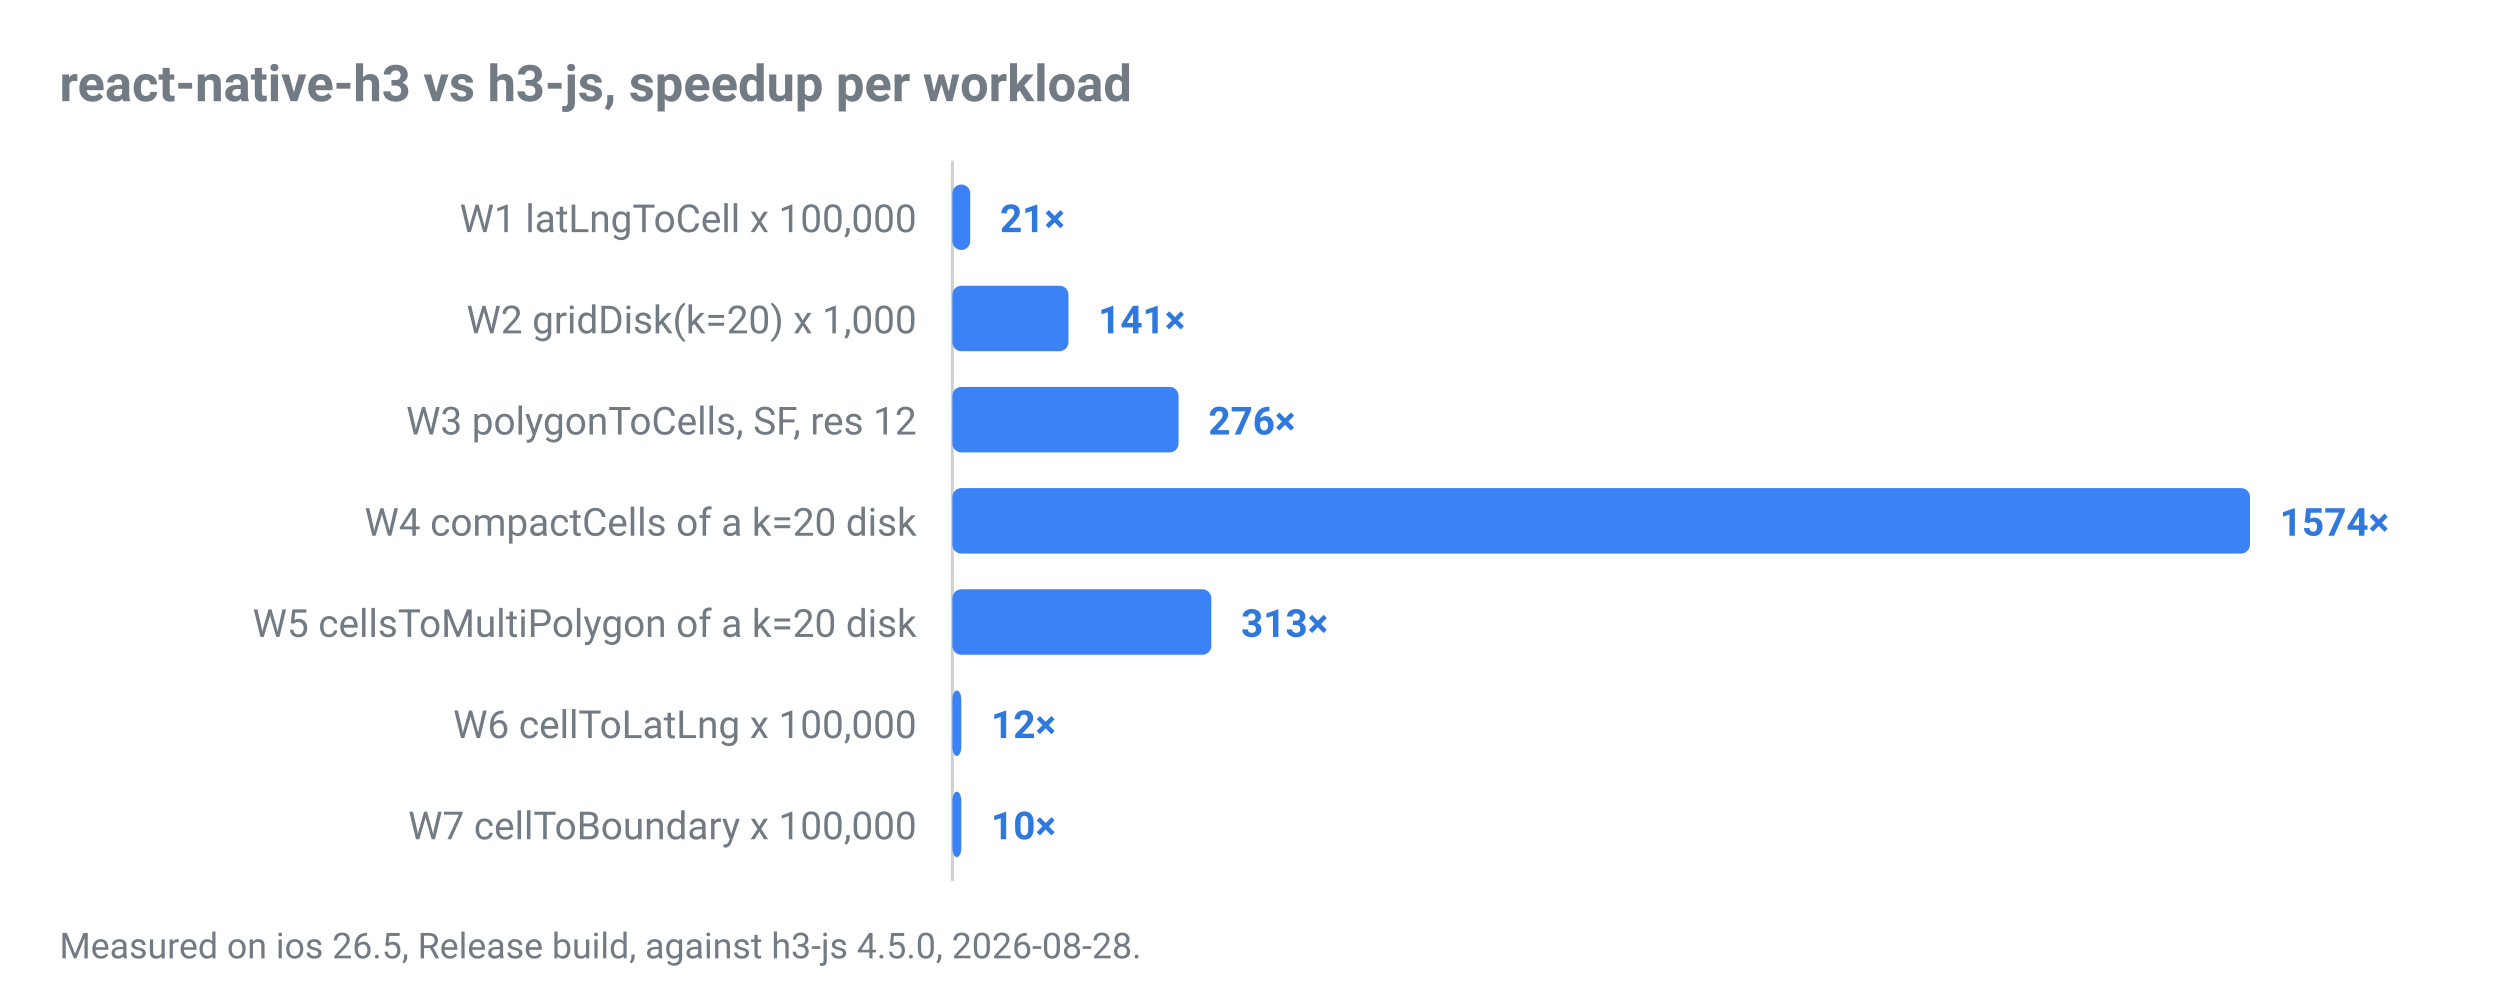
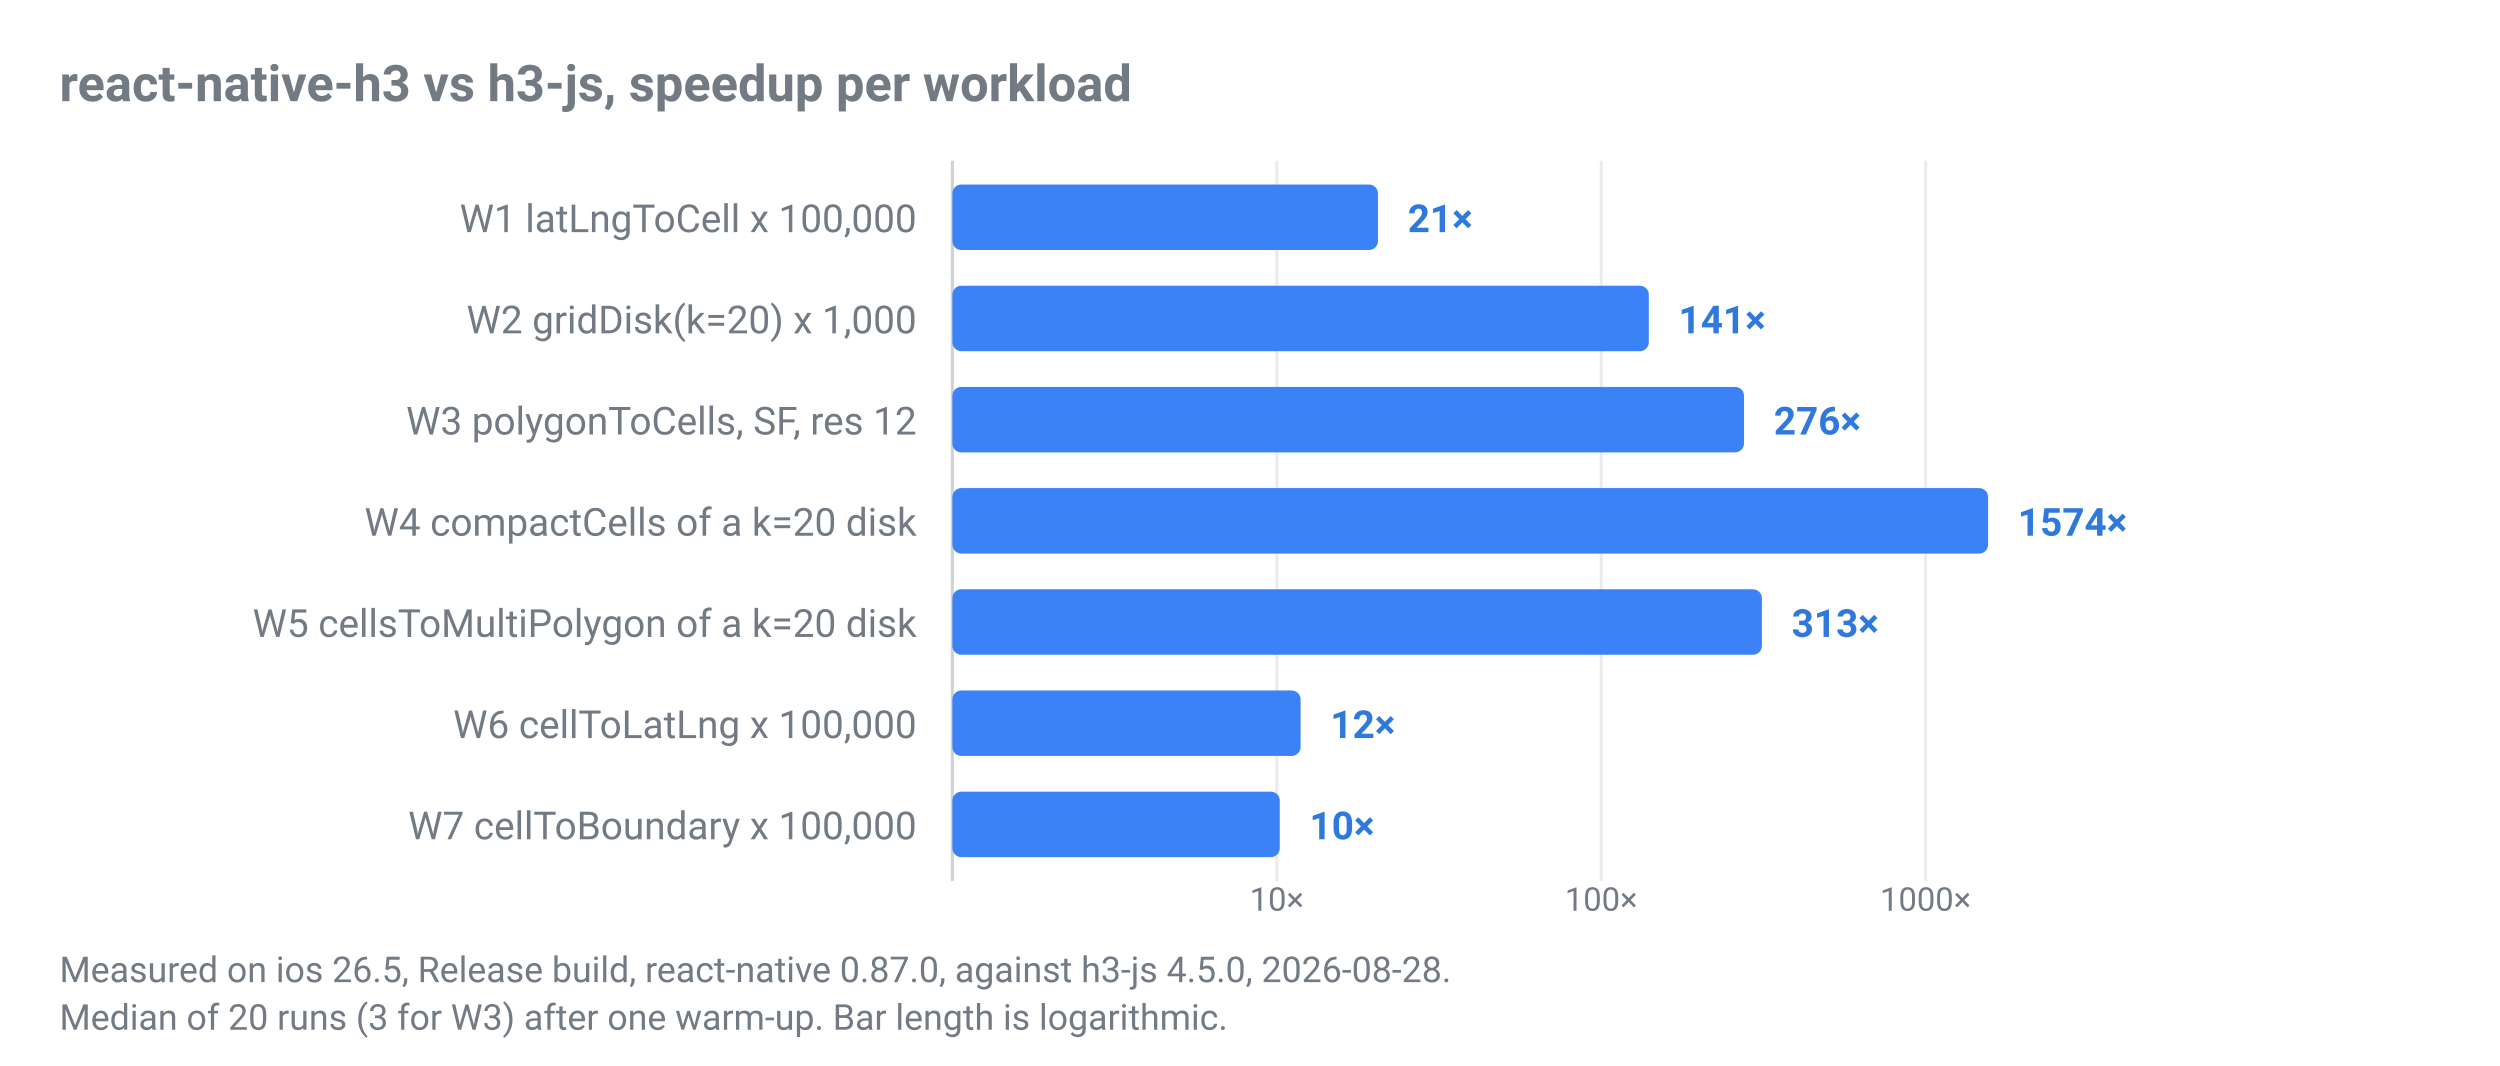
- <svg xmlns="http://www.w3.org/2000/svg" width="840" height="334" viewBox="0 0 840 334" font-family="-apple-system, BlinkMacSystemFont, 'Segoe UI', Roboto, Helvetica, Arial, sans-serif" role="img" aria-label="react-native-h3 vs h3-js, speedup per workload">
+ <svg xmlns="http://www.w3.org/2000/svg" width="840" height="358" viewBox="0 0 840 358" font-family="-apple-system, BlinkMacSystemFont, 'Segoe UI', Roboto, Helvetica, Arial, sans-serif" role="img" aria-label="react-native-h3 vs h3-js, speedup per workload">
  <style>
text { fill: #727a84 }
.axis { stroke: #727a84 }
.factor { fill: #2f78dc }
@media (prefers-color-scheme: light) {
text { fill: #57606a }
.axis { stroke: #57606a }
.factor { fill: #1f6feb }
}
@media (prefers-color-scheme: dark) {
text { fill: #8b949e }
.axis { stroke: #8b949e }
.factor { fill: #58a6ff }
}
</style>
  <text x="20" y="34" font-size="17" font-weight="600">react-native-h3 vs h3-js, speedup per workload</text>
  <line class="axis" x1="320" y1="54" x2="320" y2="296" stroke-width="1" opacity="0.35" />
+   <line class="axis" x1="429" y1="54" x2="429" y2="296" stroke-width="1" opacity="0.15" />
+   <text x="429" y="306" font-size="11" text-anchor="middle">10×</text>
+   <line class="axis" x1="538" y1="54" x2="538" y2="296" stroke-width="1" opacity="0.15" />
+   <text x="538" y="306" font-size="11" text-anchor="middle">100×</text>
+   <line class="axis" x1="647" y1="54" x2="647" y2="296" stroke-width="1" opacity="0.15" />
+   <text x="647" y="306" font-size="11" text-anchor="middle">1000×</text>
  <text x="308" y="78" font-size="13" text-anchor="end">W1 latLngToCell x 100,000</text>
-   <rect x="320" y="62" width="6" height="22" rx="3" fill="#3b82f6" />
-   <text class="factor" x="336" y="78" font-size="13" font-weight="600">21×</text>
+   <rect x="320" y="62" width="143" height="22" rx="3" fill="#3b82f6" />
+   <text class="factor" x="473" y="78" font-size="13" font-weight="600">21×</text>
  <text x="308" y="112" font-size="13" text-anchor="end">W2 gridDisk(k=20) x 1,000</text>
-   <rect x="320" y="96" width="39" height="22" rx="3" fill="#3b82f6" />
-   <text class="factor" x="369" y="112" font-size="13" font-weight="600">141×</text>
+   <rect x="320" y="96" width="234" height="22" rx="3" fill="#3b82f6" />
+   <text class="factor" x="564" y="112" font-size="13" font-weight="600">141×</text>
  <text x="308" y="146" font-size="13" text-anchor="end">W3 polygonToCells, SF, res 12</text>
-   <rect x="320" y="130" width="76" height="22" rx="3" fill="#3b82f6" />
-   <text class="factor" x="406" y="146" font-size="13" font-weight="600">276×</text>
+   <rect x="320" y="130" width="266" height="22" rx="3" fill="#3b82f6" />
+   <text class="factor" x="596" y="146" font-size="13" font-weight="600">276×</text>
  <text x="308" y="180" font-size="13" text-anchor="end">W4 compactCells of a k=20 disk</text>
-   <rect x="320" y="164" width="436" height="22" rx="3" fill="#3b82f6" />
-   <text class="factor" x="766" y="180" font-size="13" font-weight="600">1574×</text>
+   <rect x="320" y="164" width="348" height="22" rx="3" fill="#3b82f6" />
+   <text class="factor" x="678" y="180" font-size="13" font-weight="600">1574×</text>
  <text x="308" y="214" font-size="13" text-anchor="end">W5 cellsToMultiPolygon of a k=20 disk</text>
-   <rect x="320" y="198" width="87" height="22" rx="3" fill="#3b82f6" />
-   <text class="factor" x="417" y="214" font-size="13" font-weight="600">313×</text>
+   <rect x="320" y="198" width="272" height="22" rx="3" fill="#3b82f6" />
+   <text class="factor" x="602" y="214" font-size="13" font-weight="600">313×</text>
  <text x="308" y="248" font-size="13" text-anchor="end">W6 cellToLatLng x 100,000</text>
-   <rect x="320" y="232" width="3" height="22" rx="3" fill="#3b82f6" />
-   <text class="factor" x="333" y="248" font-size="13" font-weight="600">12×</text>
+   <rect x="320" y="232" width="117" height="22" rx="3" fill="#3b82f6" />
+   <text class="factor" x="447" y="248" font-size="13" font-weight="600">12×</text>
  <text x="308" y="282" font-size="13" text-anchor="end">W7 cellToBoundary x 100,000</text>
-   <rect x="320" y="266" width="3" height="22" rx="3" fill="#3b82f6" />
-   <text class="factor" x="333" y="282" font-size="13" font-weight="600">10×</text>
-   <text x="20" y="322" font-size="12">Measured on ios 26.5, Release build, against h3-js 4.5.0, 2026-08-28.</text>
+   <rect x="320" y="266" width="110" height="22" rx="3" fill="#3b82f6" />
+   <text class="factor" x="440" y="282" font-size="13" font-weight="600">10×</text>
+   <text x="20" y="330" font-size="12">Measured on ios 26.5, Release build, react-native 0.87.0, against h3-js 4.5.0, 2026-08-28.</text>
+   <text x="20" y="346" font-size="12">Median of 20 runs (3 for W3) after one warm-up. Bar length is logarithmic.</text>
</svg>
